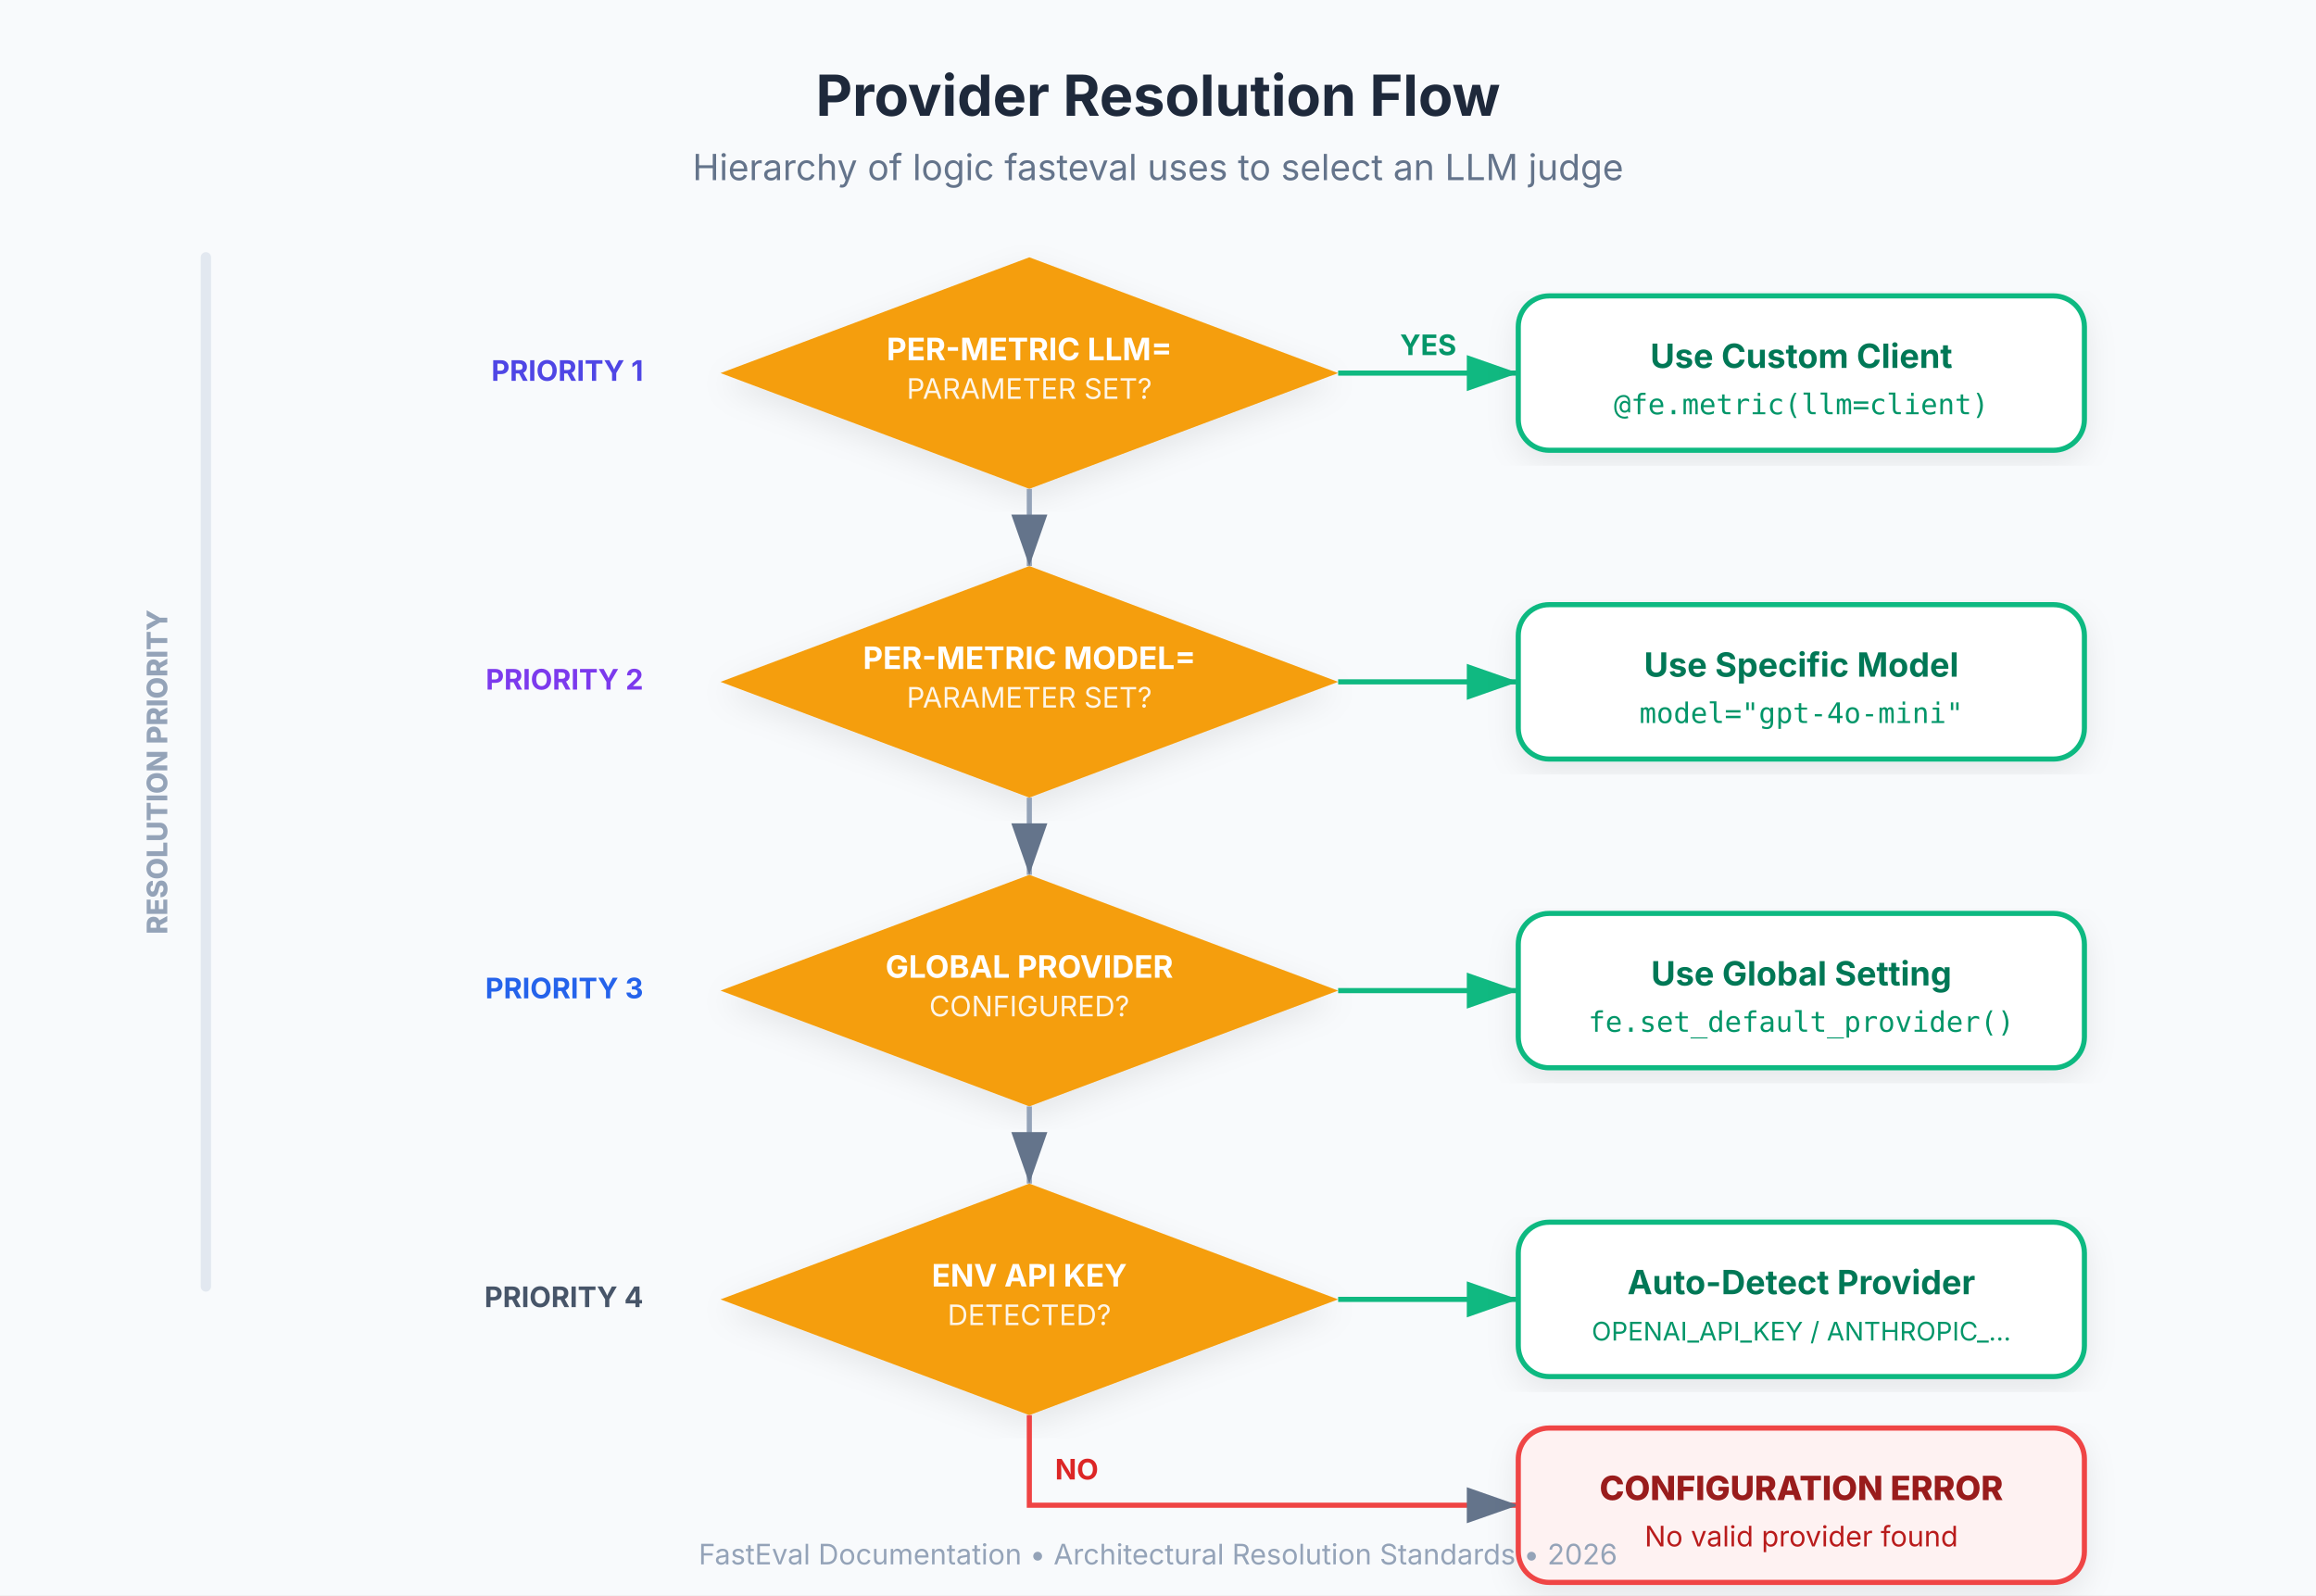
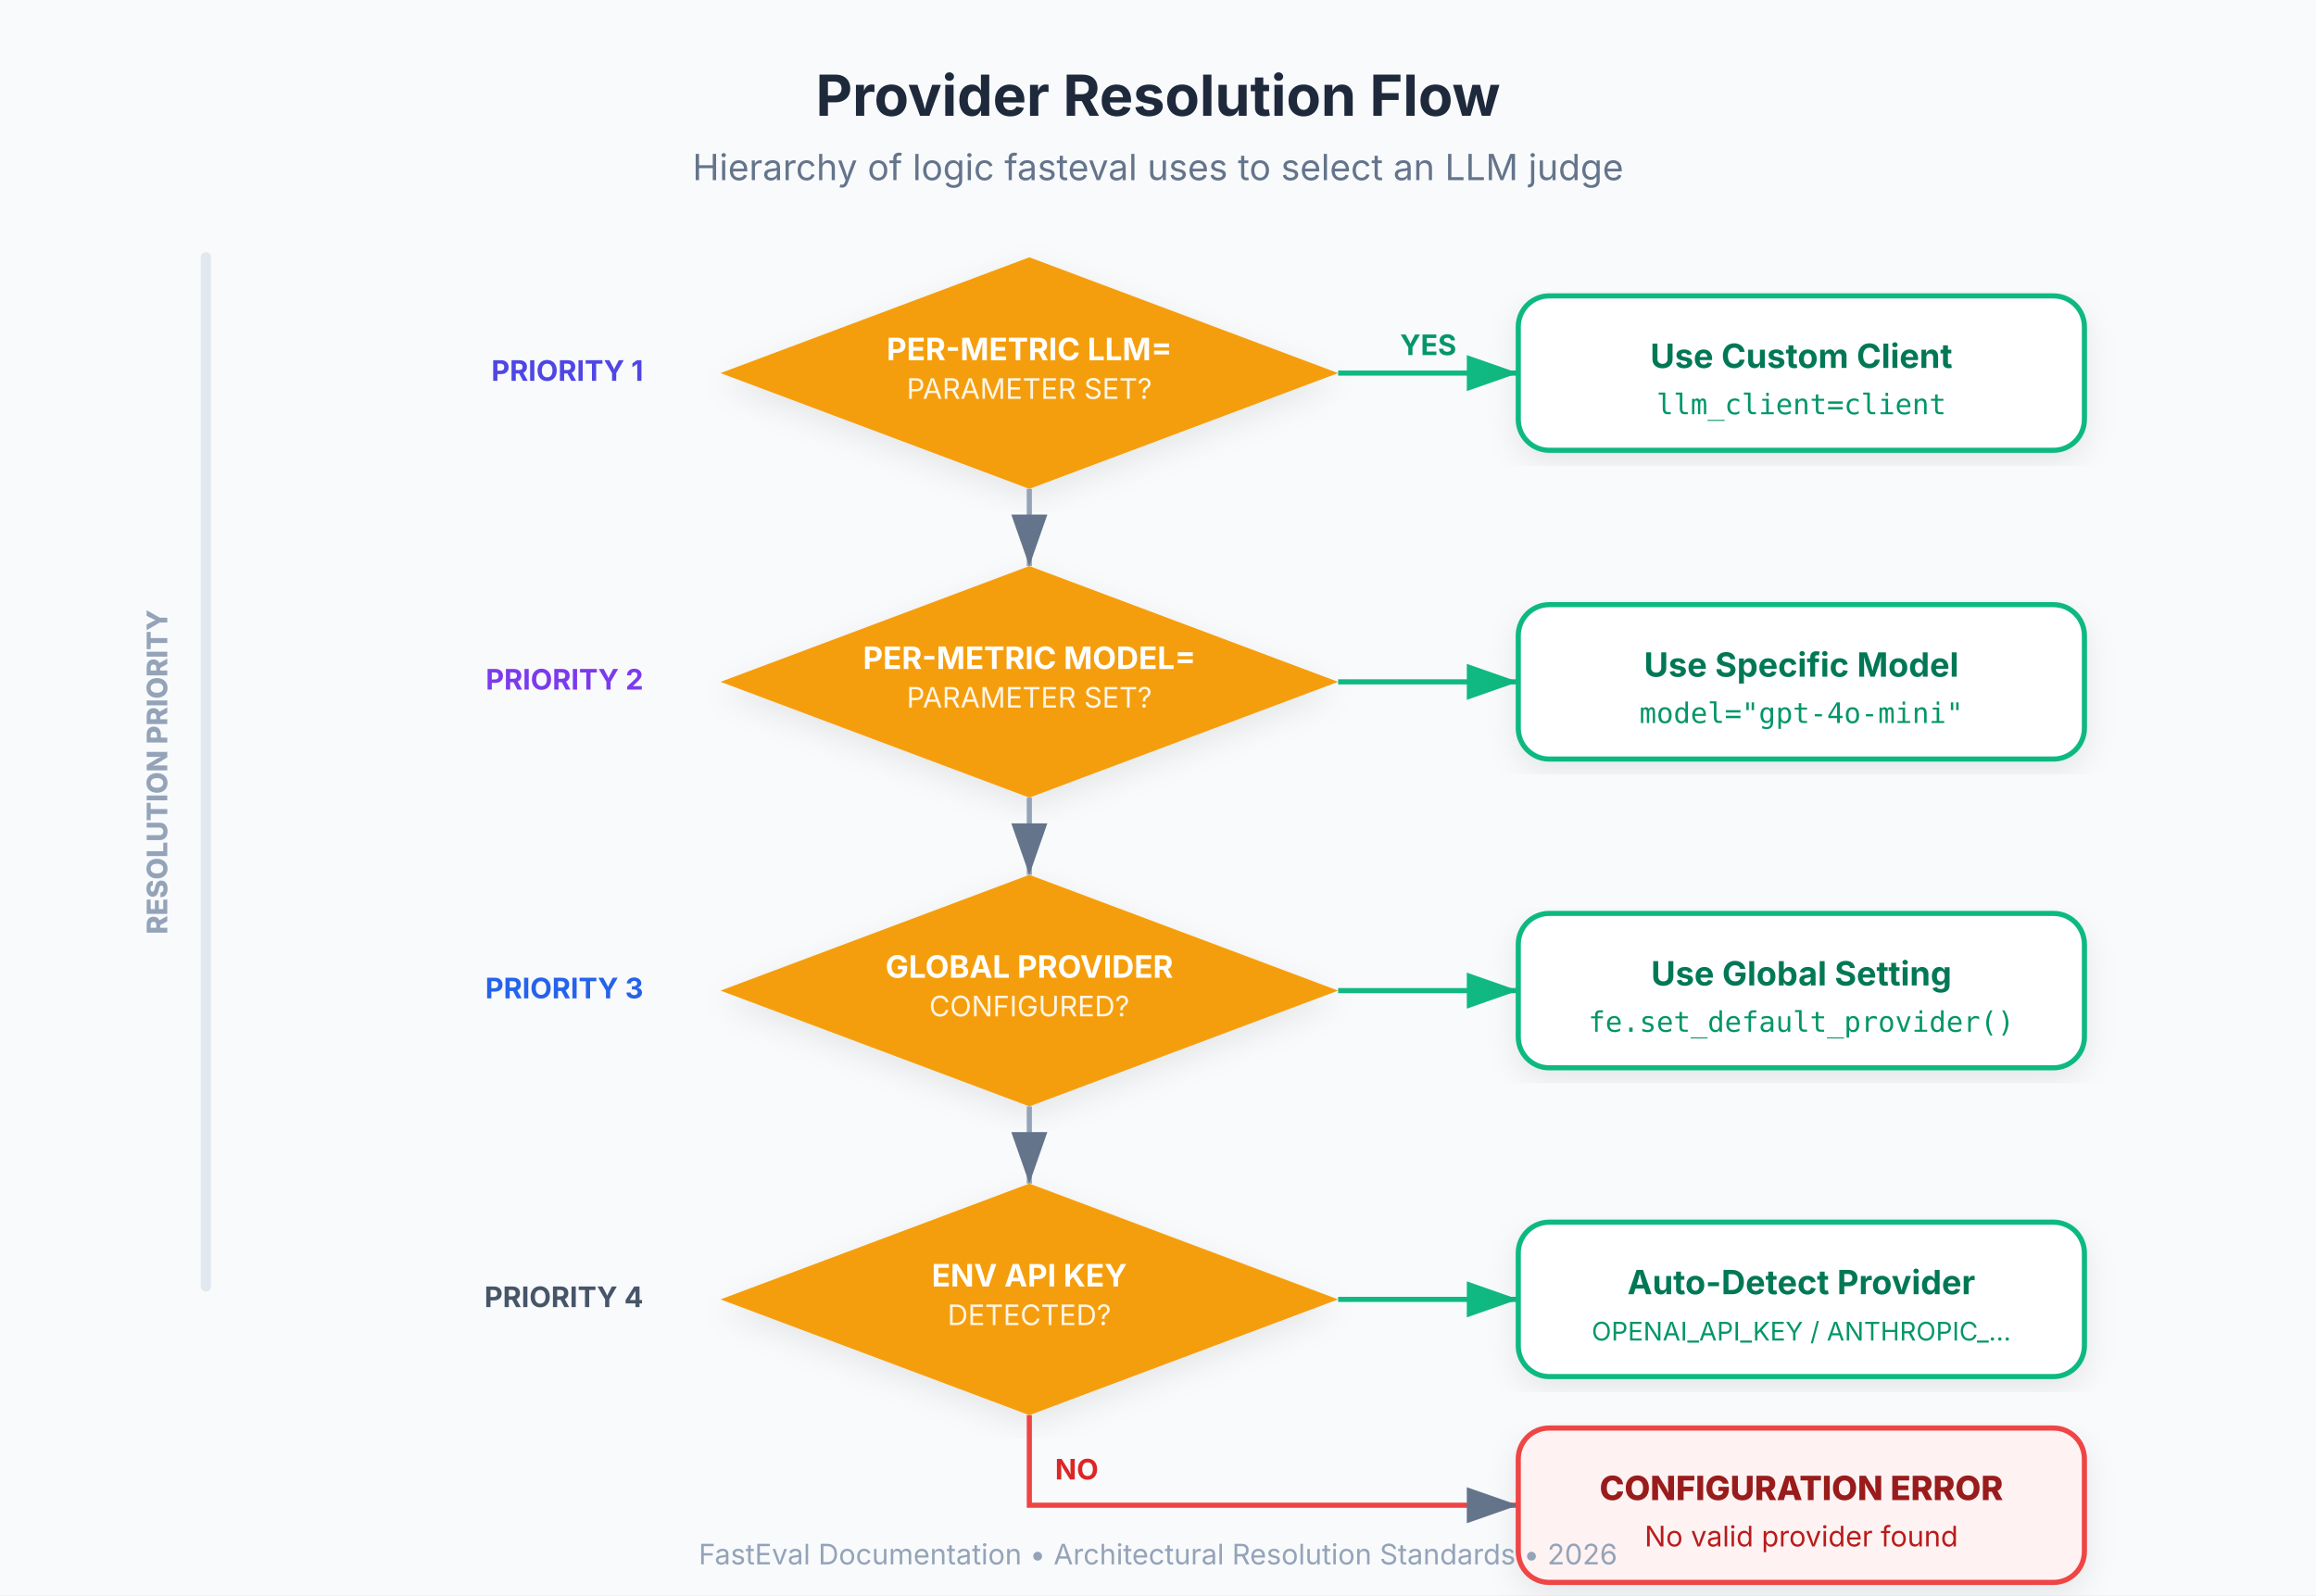
<svg xmlns="http://www.w3.org/2000/svg" viewBox="0 0 900 620" font-family="Inter, system-ui, -apple-system, sans-serif">
  <defs>
    <filter id="shadow" x="-10%" y="-10%" width="120%" height="120%">
      <feDropShadow dx="0" dy="4" stdDeviation="6" flood-opacity="0.08" />
    </filter>
    <marker id="arrowhead" markerWidth="10" markerHeight="7" refX="10" refY="3.5" orient="auto">
      <polygon points="0 0, 10 3.5, 0 7" fill="#64748b" />
    </marker>
    <marker id="arrowhead-green" markerWidth="10" markerHeight="7" refX="10" refY="3.5" orient="auto">
      <polygon points="0 0, 10 3.5, 0 7" fill="#10b981" />
    </marker>
  </defs>
  <rect width="900" height="620" fill="#f8fafc" />
  <text x="450" y="45" text-anchor="middle" font-size="22" font-weight="700" fill="#1e293b">Provider Resolution Flow</text>
  <text x="450" y="70" text-anchor="middle" font-size="14" fill="#64748b">Hierarchy of logic fasteval uses to select an LLM judge</text>
  <line x1="80" y1="100" x2="80" y2="500" stroke="#e2e8f0" stroke-width="4" stroke-linecap="round" />
  <text x="65" y="300" text-anchor="middle" font-size="11" font-weight="800" fill="#94a3b8" transform="rotate(-90 65 300)">RESOLUTION PRIORITY</text>
  <g transform="translate(280, 100)">
    <path d="M 120 0 L 240 45 L 120 90 L 0 45 Z" fill="#f59e0b" filter="url(#shadow)" />
    <text x="120" y="40" text-anchor="middle" font-size="12" font-weight="700" fill="white">PER-METRIC LLM=</text>
    <text x="120" y="55" text-anchor="middle" font-size="11" fill="white" opacity="0.9">PARAMETER SET?</text>
    <text x="-30" y="48" text-anchor="end" font-size="11" font-weight="700" fill="#4f46e5">PRIORITY 1</text>
    <line x1="240" y1="45" x2="310" y2="45" stroke="#10b981" stroke-width="2" marker-end="url(#arrowhead-green)" />
    <text x="275" y="38" text-anchor="middle" font-size="11" font-weight="700" fill="#059669">YES</text>
    <g transform="translate(310, 15)" filter="url(#shadow)">
      <rect width="220" height="60" rx="12" fill="white" stroke="#10b981" stroke-width="2" />
      <text x="110" y="28" text-anchor="middle" font-size="13" font-weight="700" fill="#047857">Use Custom Client</text>
-       <text x="110" y="46" text-anchor="middle" font-size="11" font-family="monospace" fill="#059669">@fe.metric(llm=client)</text>
+       <text x="110" y="46" text-anchor="middle" font-size="11" font-family="monospace" fill="#059669">llm_client=client</text>
    </g>
    <line x1="120" y1="90" x2="120" y2="120" stroke="#94a3b8" stroke-width="2" marker-end="url(#arrowhead)" />
  </g>
  <g transform="translate(280, 220)">
    <path d="M 120 0 L 240 45 L 120 90 L 0 45 Z" fill="#f59e0b" filter="url(#shadow)" />
    <text x="120" y="40" text-anchor="middle" font-size="12" font-weight="700" fill="white">PER-METRIC MODEL=</text>
    <text x="120" y="55" text-anchor="middle" font-size="11" fill="white" opacity="0.9">PARAMETER SET?</text>
    <text x="-30" y="48" text-anchor="end" font-size="11" font-weight="700" fill="#7c3aed">PRIORITY 2</text>
    <line x1="240" y1="45" x2="310" y2="45" stroke="#10b981" stroke-width="2" marker-end="url(#arrowhead-green)" />
    <g transform="translate(310, 15)" filter="url(#shadow)">
      <rect width="220" height="60" rx="12" fill="white" stroke="#10b981" stroke-width="2" />
      <text x="110" y="28" text-anchor="middle" font-size="13" font-weight="700" fill="#047857">Use Specific Model</text>
      <text x="110" y="46" text-anchor="middle" font-size="11" font-family="monospace" fill="#059669">model="gpt-4o-mini"</text>
    </g>
    <line x1="120" y1="90" x2="120" y2="120" stroke="#94a3b8" stroke-width="2" marker-end="url(#arrowhead)" />
  </g>
  <g transform="translate(280, 340)">
    <path d="M 120 0 L 240 45 L 120 90 L 0 45 Z" fill="#f59e0b" filter="url(#shadow)" />
    <text x="120" y="40" text-anchor="middle" font-size="12" font-weight="700" fill="white">GLOBAL PROVIDER</text>
    <text x="120" y="55" text-anchor="middle" font-size="11" fill="white" opacity="0.9">CONFIGURED?</text>
    <text x="-30" y="48" text-anchor="end" font-size="11" font-weight="700" fill="#2563eb">PRIORITY 3</text>
    <line x1="240" y1="45" x2="310" y2="45" stroke="#10b981" stroke-width="2" marker-end="url(#arrowhead-green)" />
    <g transform="translate(310, 15)" filter="url(#shadow)">
      <rect width="220" height="60" rx="12" fill="white" stroke="#10b981" stroke-width="2" />
      <text x="110" y="28" text-anchor="middle" font-size="13" font-weight="700" fill="#047857">Use Global Setting</text>
      <text x="110" y="46" text-anchor="middle" font-size="11" font-family="monospace" fill="#059669">fe.set_default_provider()</text>
    </g>
    <line x1="120" y1="90" x2="120" y2="120" stroke="#94a3b8" stroke-width="2" marker-end="url(#arrowhead)" />
  </g>
  <g transform="translate(280, 460)">
    <path d="M 120 0 L 240 45 L 120 90 L 0 45 Z" fill="#f59e0b" filter="url(#shadow)" />
    <text x="120" y="40" text-anchor="middle" font-size="12" font-weight="700" fill="white">ENV API KEY</text>
    <text x="120" y="55" text-anchor="middle" font-size="11" fill="white" opacity="0.9">DETECTED?</text>
    <text x="-30" y="48" text-anchor="end" font-size="11" font-weight="700" fill="#475569">PRIORITY 4</text>
    <line x1="240" y1="45" x2="310" y2="45" stroke="#10b981" stroke-width="2" marker-end="url(#arrowhead-green)" />
    <g transform="translate(310, 15)" filter="url(#shadow)">
      <rect width="220" height="60" rx="12" fill="white" stroke="#10b981" stroke-width="2" />
      <text x="110" y="28" text-anchor="middle" font-size="13" font-weight="700" fill="#047857">Auto-Detect Provider</text>
      <text x="110" y="46" text-anchor="middle" font-size="10" fill="#059669">OPENAI_API_KEY / ANTHROPIC_...</text>
    </g>
    <path d="M 120 90 L 120 125 L 310 125" fill="none" stroke="#ef4444" stroke-width="2" marker-end="url(#arrowhead)" />
    <text x="130" y="115" font-size="11" font-weight="700" fill="#dc2626">NO</text>
    <g transform="translate(310, 95)" filter="url(#shadow)">
      <rect width="220" height="60" rx="12" fill="#fef2f2" stroke="#ef4444" stroke-width="2" />
      <text x="110" y="28" text-anchor="middle" font-size="13" font-weight="800" fill="#991b1b">CONFIGURATION ERROR</text>
      <text x="110" y="46" text-anchor="middle" font-size="11" fill="#b91c1c">No valid provider found</text>
    </g>
  </g>
  <text x="450" y="608" text-anchor="middle" font-size="11" fill="#94a3b8">FastEval Documentation • Architectural Resolution Standards • 2026</text>
</svg>
